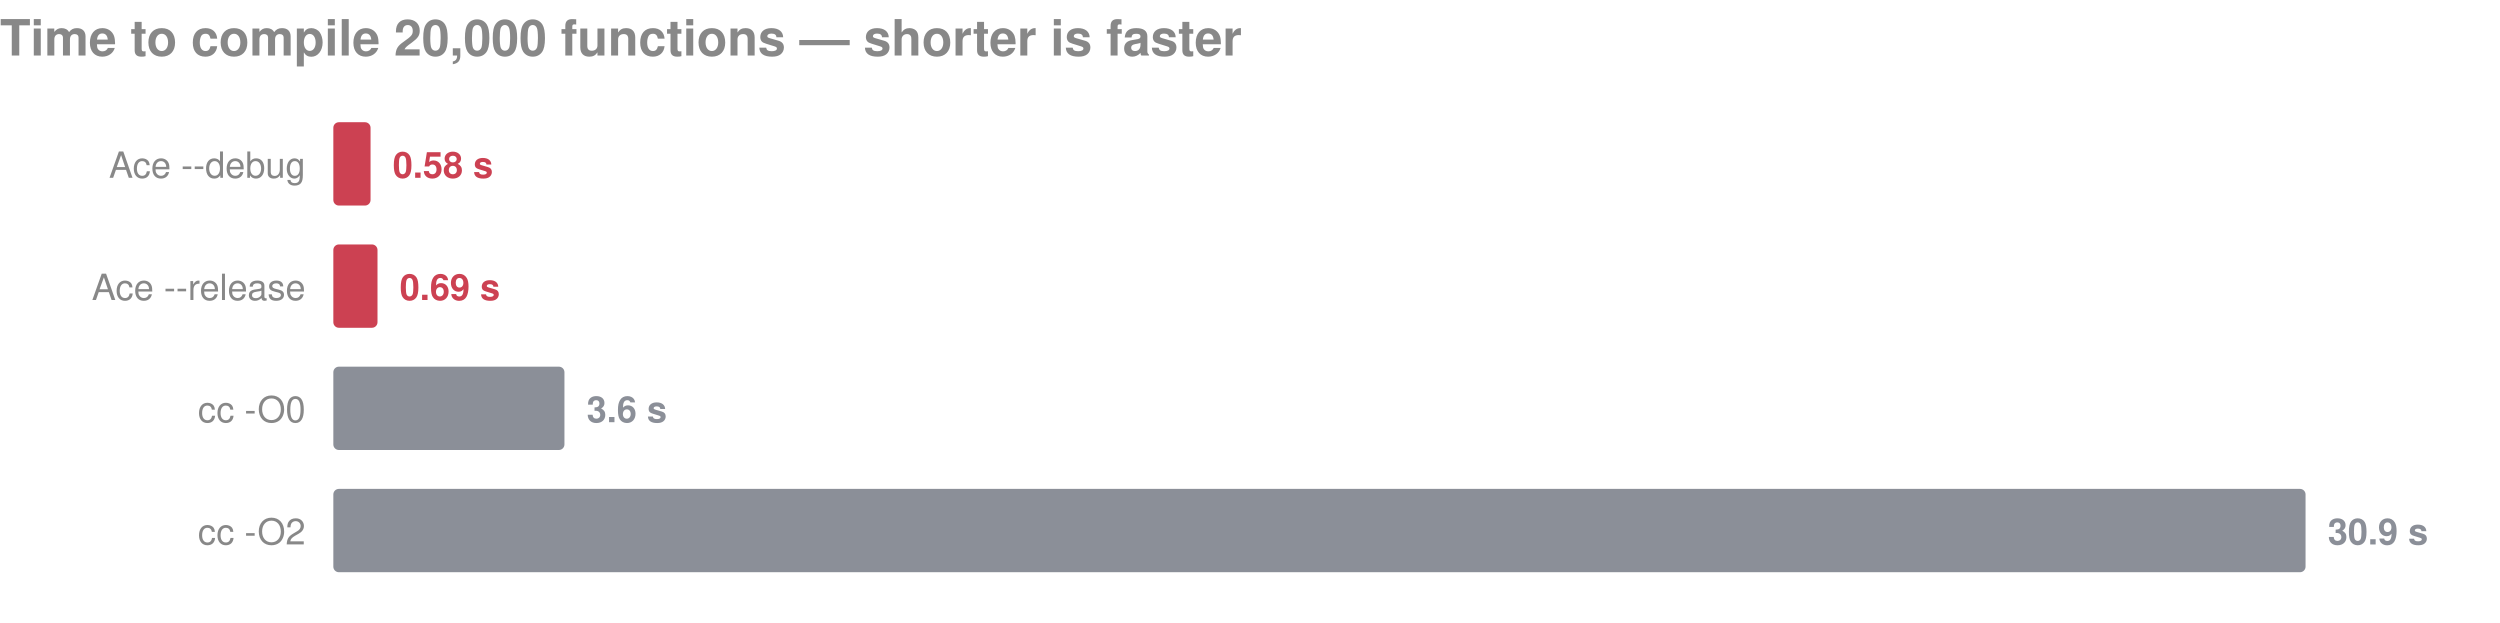
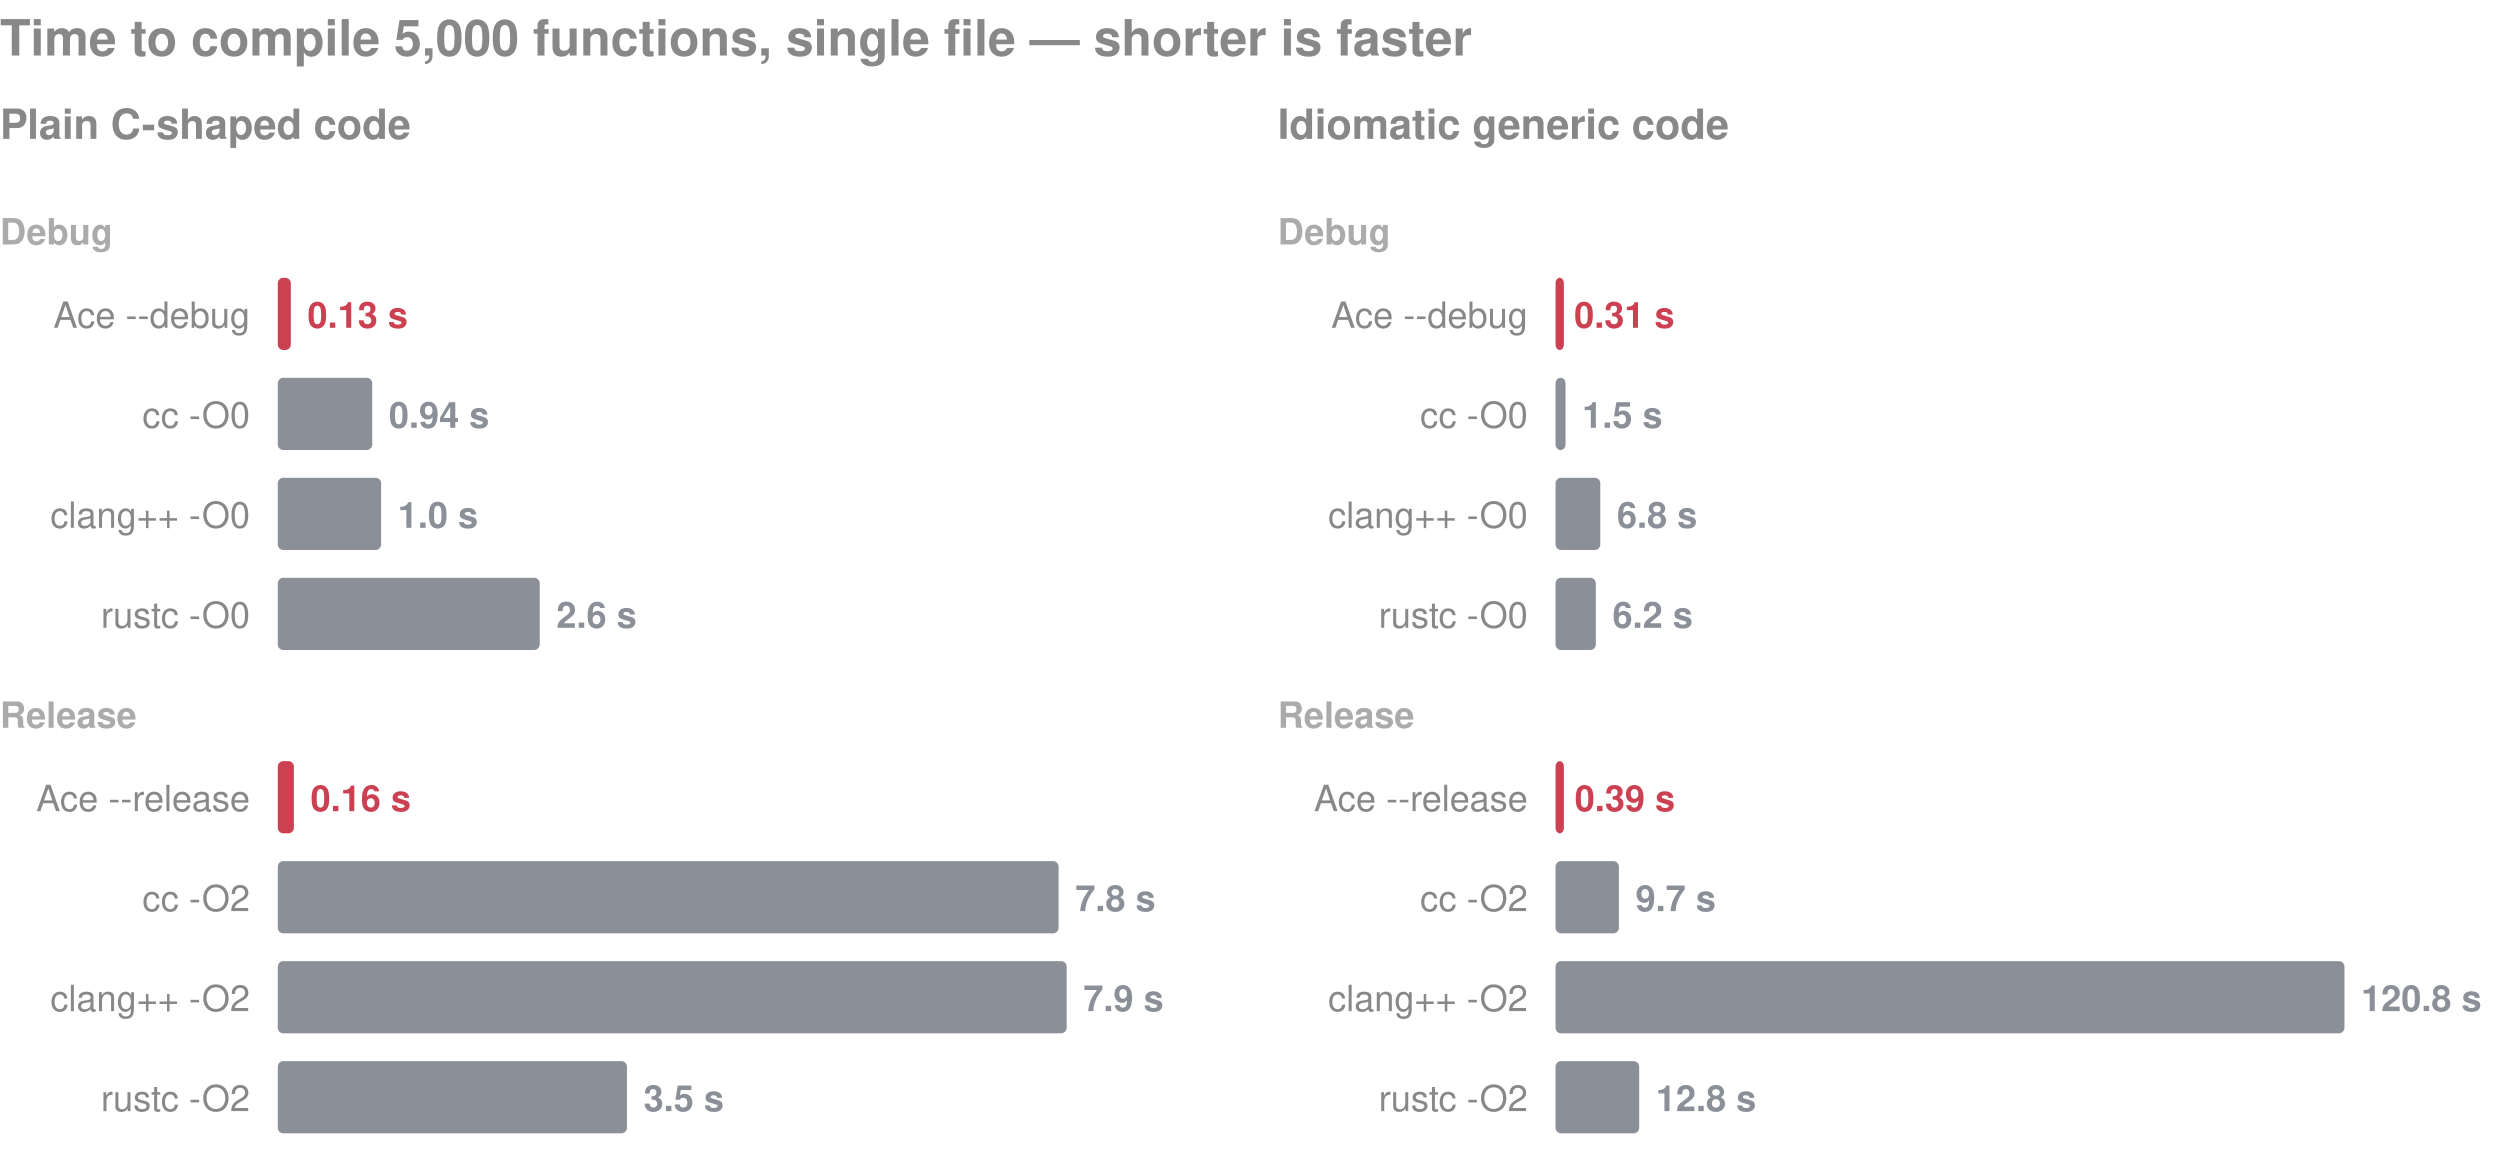
- <svg xmlns="http://www.w3.org/2000/svg" viewBox="0 0 900 224" font-family="-apple-system,Segoe UI,Helvetica,Arial,sans-serif">
-   <text x="0" y="20" font-size="18" font-weight="600" fill="#888">Time to compile 20,000 functions — shorter is faster</text>
-   <text x="110" y="64.0" font-size="13" fill="#888" text-anchor="end">Ace --debug</text>
-   <rect x="120" y="44" width="13.4" height="30" rx="2" fill="#cc4152" />
-   <text x="141.4" y="64.0" font-size="13" font-weight="600" fill="#cc4152">0.58 s</text>
-   <text x="110" y="108.0" font-size="13" fill="#888" text-anchor="end">Ace --release</text>
-   <rect x="120" y="88" width="15.9" height="30" rx="2" fill="#cc4152" />
-   <text x="143.9" y="108.0" font-size="13" font-weight="600" fill="#cc4152">0.69 s</text>
-   <text x="110" y="152.0" font-size="13" fill="#888" text-anchor="end">cc -O0</text>
-   <rect x="120" y="132" width="83.2" height="30" rx="2" fill="#8b8f98" />
-   <text x="211.2" y="152.0" font-size="13" font-weight="600" fill="#8b8f98">3.6 s</text>
-   <text x="110" y="196.0" font-size="13" fill="#888" text-anchor="end">cc -O2</text>
-   <rect x="120" y="176" width="710.0" height="30" rx="2" fill="#8b8f98" />
-   <text x="838.0" y="196.0" font-size="13" font-weight="600" fill="#8b8f98">30.9 s</text>
+ <svg xmlns="http://www.w3.org/2000/svg" viewBox="0 0 900 422" font-family="-apple-system,Segoe UI,Helvetica,Arial,sans-serif">
+   <text x="0" y="20" font-size="18" font-weight="600" fill="#888">Time to compile 5,000 functions, single file — shorter is faster</text>
+   <text x="0" y="50" font-size="15" font-weight="600" fill="#888">Plain C-shaped code</text>
+   <text x="0" y="88" font-size="13" font-weight="600" fill="#888" fill-opacity="0.7">Debug</text>
+   <text x="90" y="118.0" font-size="13" fill="#888" text-anchor="end">Ace --debug</text>
+   <rect x="100" y="100" width="4.7" height="26" rx="2" fill="#cc4152" />
+   <text x="110.7" y="118.0" font-size="13" font-weight="600" fill="#cc4152">0.13 s</text>
+   <text x="90" y="154.0" font-size="13" fill="#888" text-anchor="end">cc -O0</text>
+   <rect x="100" y="136" width="34.0" height="26" rx="2" fill="#8b8f98" />
+   <text x="140.0" y="154.0" font-size="13" font-weight="600" fill="#8b8f98">0.94 s</text>
+   <text x="90" y="190.0" font-size="13" fill="#888" text-anchor="end">clang++ -O0</text>
+   <rect x="100" y="172" width="37.2" height="26" rx="2" fill="#8b8f98" />
+   <text x="143.2" y="190.0" font-size="13" font-weight="600" fill="#8b8f98">1.0 s</text>
+   <text x="90" y="226.0" font-size="13" fill="#888" text-anchor="end">rustc -O0</text>
+   <rect x="100" y="208" width="94.3" height="26" rx="2" fill="#8b8f98" />
+   <text x="200.3" y="226.0" font-size="13" font-weight="600" fill="#8b8f98">2.6 s</text>
+   <text x="0" y="262" font-size="13" font-weight="600" fill="#888" fill-opacity="0.7">Release</text>
+   <text x="90" y="292.0" font-size="13" fill="#888" text-anchor="end">Ace --release</text>
+   <rect x="100" y="274" width="5.8" height="26" rx="2" fill="#cc4152" />
+   <text x="111.8" y="292.0" font-size="13" font-weight="600" fill="#cc4152">0.16 s</text>
+   <text x="90" y="328.0" font-size="13" fill="#888" text-anchor="end">cc -O2</text>
+   <rect x="100" y="310" width="281.1" height="26" rx="2" fill="#8b8f98" />
+   <text x="387.1" y="328.0" font-size="13" font-weight="600" fill="#8b8f98">7.8 s</text>
+   <text x="90" y="364.0" font-size="13" fill="#888" text-anchor="end">clang++ -O2</text>
+   <rect x="100" y="346" width="284.0" height="26" rx="2" fill="#8b8f98" />
+   <text x="390.0" y="364.0" font-size="13" font-weight="600" fill="#8b8f98">7.9 s</text>
+   <text x="90" y="400.0" font-size="13" fill="#888" text-anchor="end">rustc -O2</text>
+   <rect x="100" y="382" width="125.7" height="26" rx="2" fill="#8b8f98" />
+   <text x="231.7" y="400.0" font-size="13" font-weight="600" fill="#8b8f98">3.5 s</text>
+   <text x="460" y="50" font-size="15" font-weight="600" fill="#888">Idiomatic generic code</text>
+   <text x="460" y="88" font-size="13" font-weight="600" fill="#888" fill-opacity="0.7">Debug</text>
+   <text x="550" y="118.0" font-size="13" fill="#888" text-anchor="end">Ace --debug</text>
+   <rect x="560" y="100" width="3.0" height="26" rx="2" fill="#cc4152" />
+   <text x="566.7" y="118.0" font-size="13" font-weight="600" fill="#cc4152">0.31 s</text>
+   <text x="550" y="154.0" font-size="13" fill="#888" text-anchor="end">cc -O0</text>
+   <rect x="560" y="136" width="3.6" height="26" rx="2" fill="#8b8f98" />
+   <text x="569.6" y="154.0" font-size="13" font-weight="600" fill="#8b8f98">1.5 s</text>
+   <text x="550" y="190.0" font-size="13" fill="#888" text-anchor="end">clang++ -O0</text>
+   <rect x="560" y="172" width="16.1" height="26" rx="2" fill="#8b8f98" />
+   <text x="582.1" y="190.0" font-size="13" font-weight="600" fill="#8b8f98">6.8 s</text>
+   <text x="550" y="226.0" font-size="13" fill="#888" text-anchor="end">rustc -O0</text>
+   <rect x="560" y="208" width="14.5" height="26" rx="2" fill="#8b8f98" />
+   <text x="580.5" y="226.0" font-size="13" font-weight="600" fill="#8b8f98">6.2 s</text>
+   <text x="460" y="262" font-size="13" font-weight="600" fill="#888" fill-opacity="0.7">Release</text>
+   <text x="550" y="292.0" font-size="13" fill="#888" text-anchor="end">Ace --release</text>
+   <rect x="560" y="274" width="3.0" height="26" rx="2" fill="#cc4152" />
+   <text x="566.9" y="292.0" font-size="13" font-weight="600" fill="#cc4152">0.39 s</text>
+   <text x="550" y="328.0" font-size="13" fill="#888" text-anchor="end">cc -O2</text>
+   <rect x="560" y="310" width="22.8" height="26" rx="2" fill="#8b8f98" />
+   <text x="588.8" y="328.0" font-size="13" font-weight="600" fill="#8b8f98">9.7 s</text>
+   <text x="550" y="364.0" font-size="13" fill="#888" text-anchor="end">clang++ -O2</text>
+   <rect x="560" y="346" width="284.0" height="26" rx="2" fill="#8b8f98" />
+   <text x="850.0" y="364.0" font-size="13" font-weight="600" fill="#8b8f98">120.8 s</text>
+   <text x="550" y="400.0" font-size="13" fill="#888" text-anchor="end">rustc -O2</text>
+   <rect x="560" y="382" width="30.1" height="26" rx="2" fill="#8b8f98" />
+   <text x="596.1" y="400.0" font-size="13" font-weight="600" fill="#8b8f98">12.8 s</text>
</svg>
